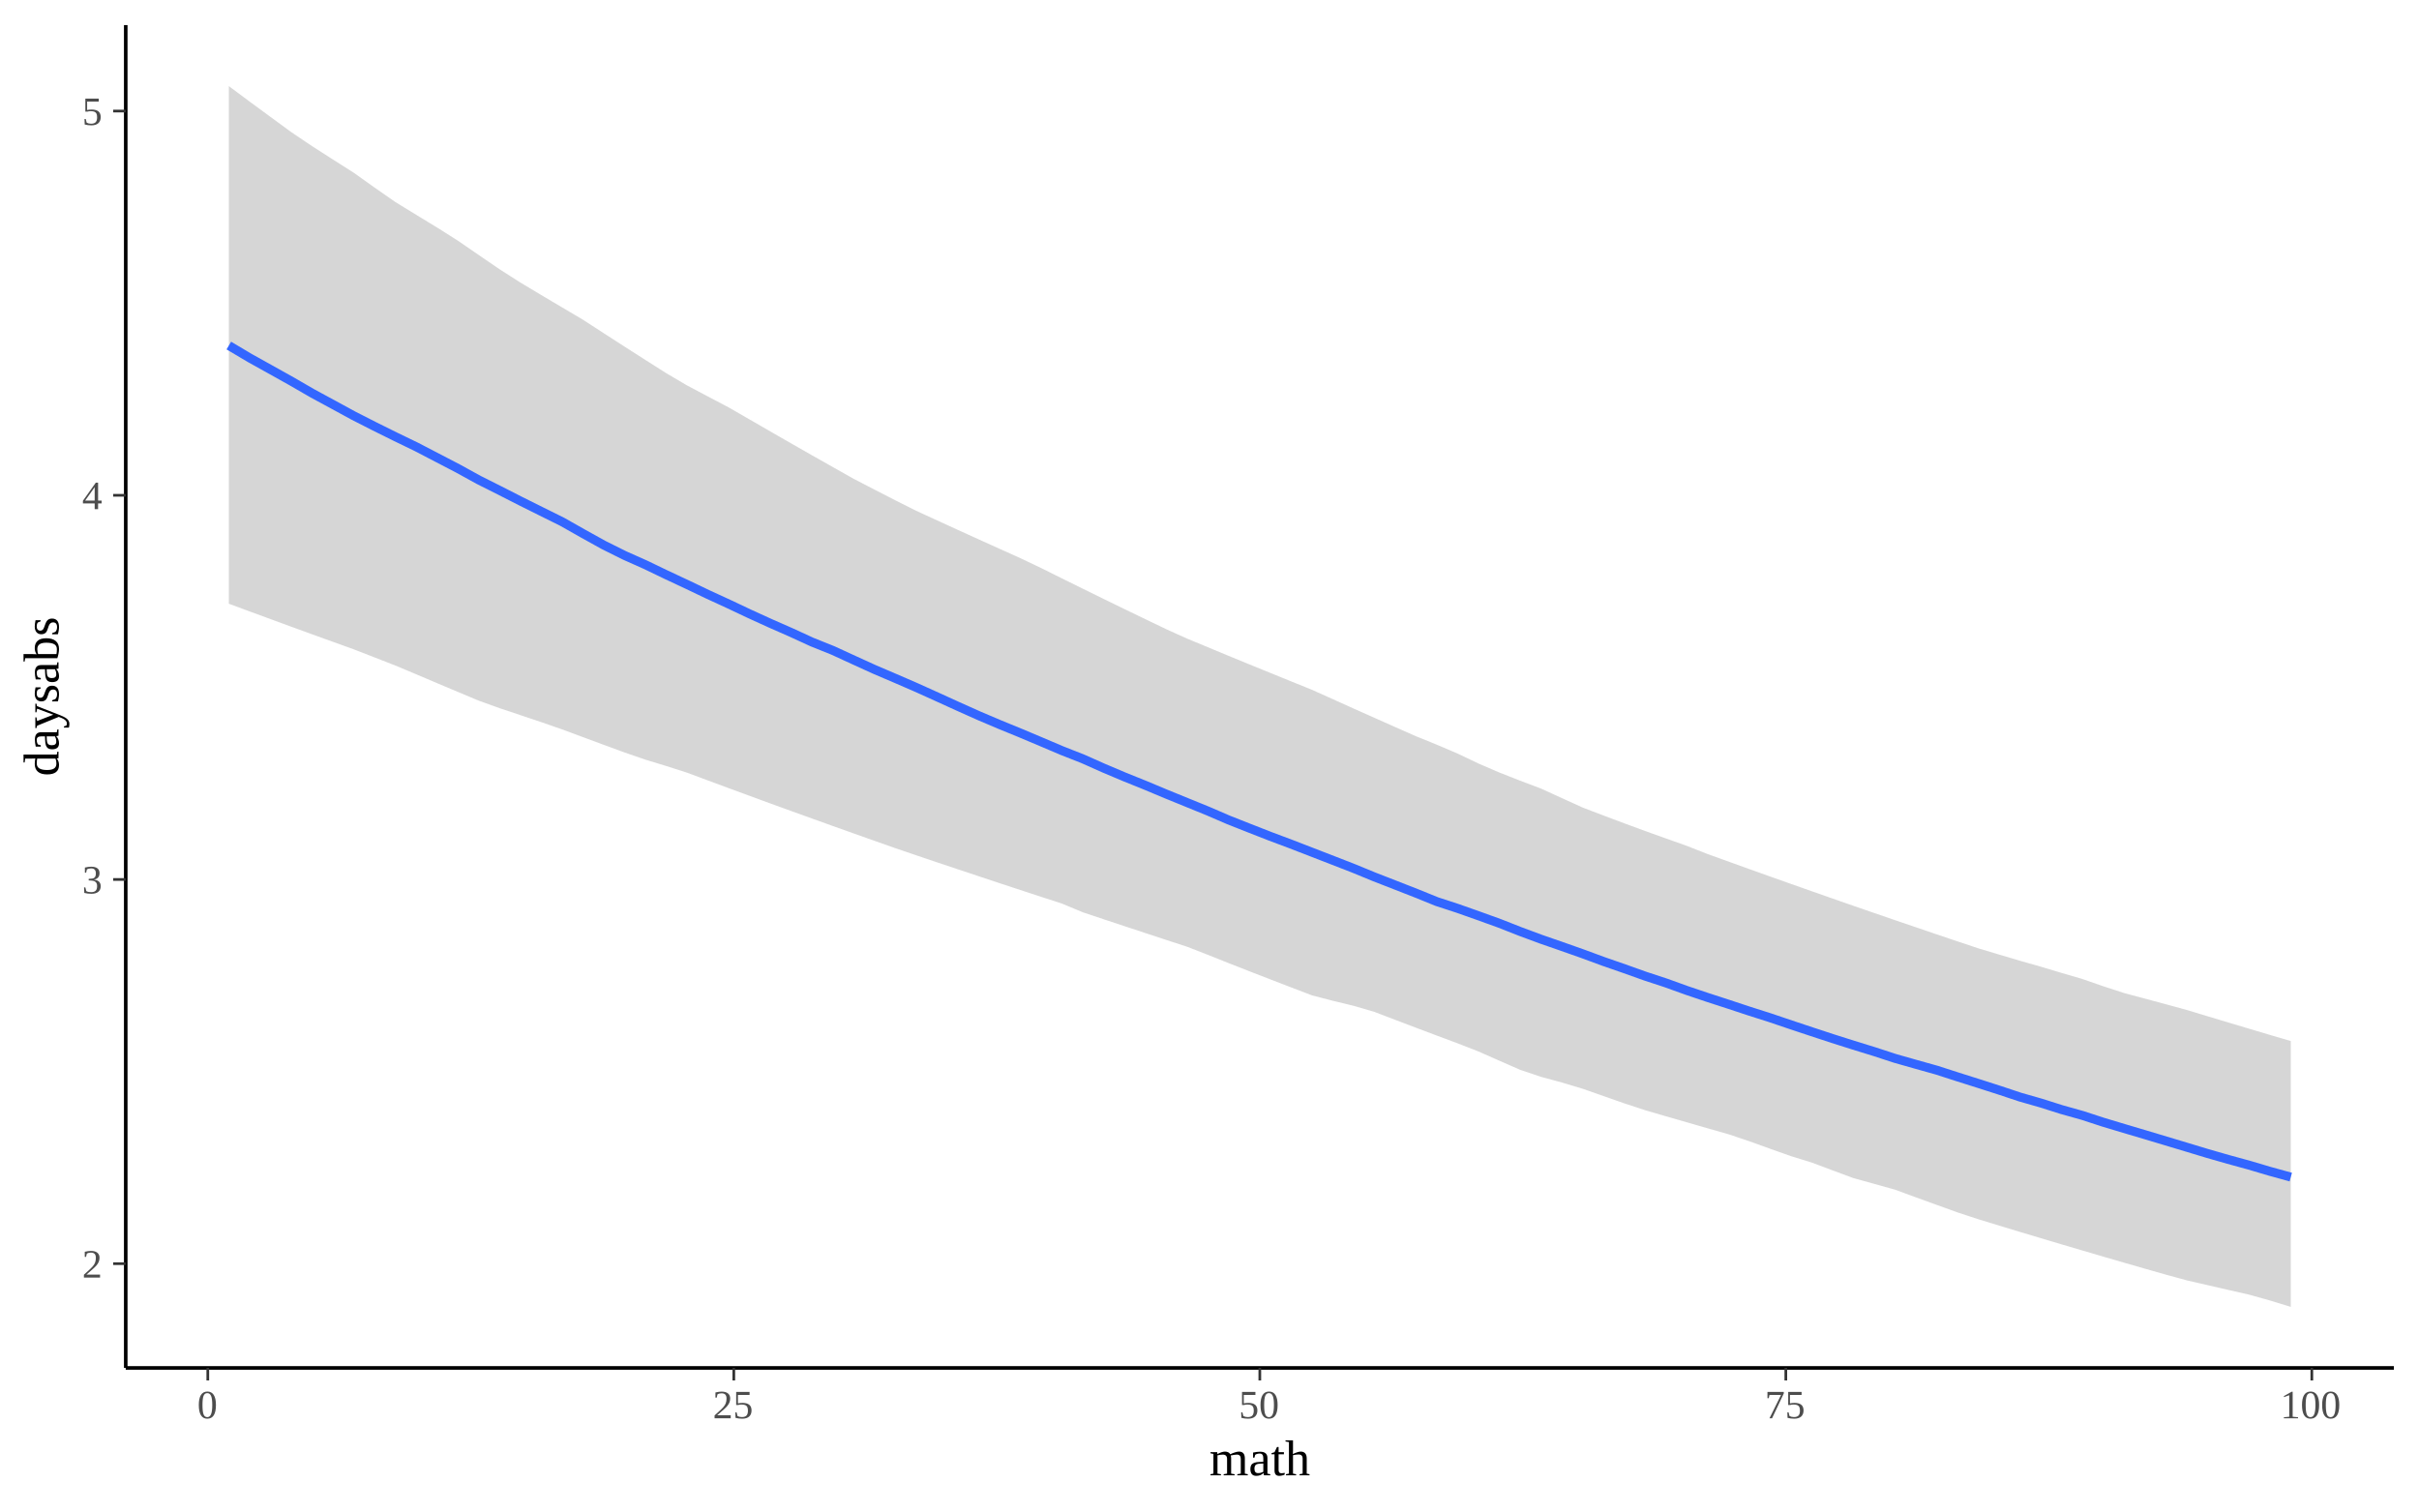
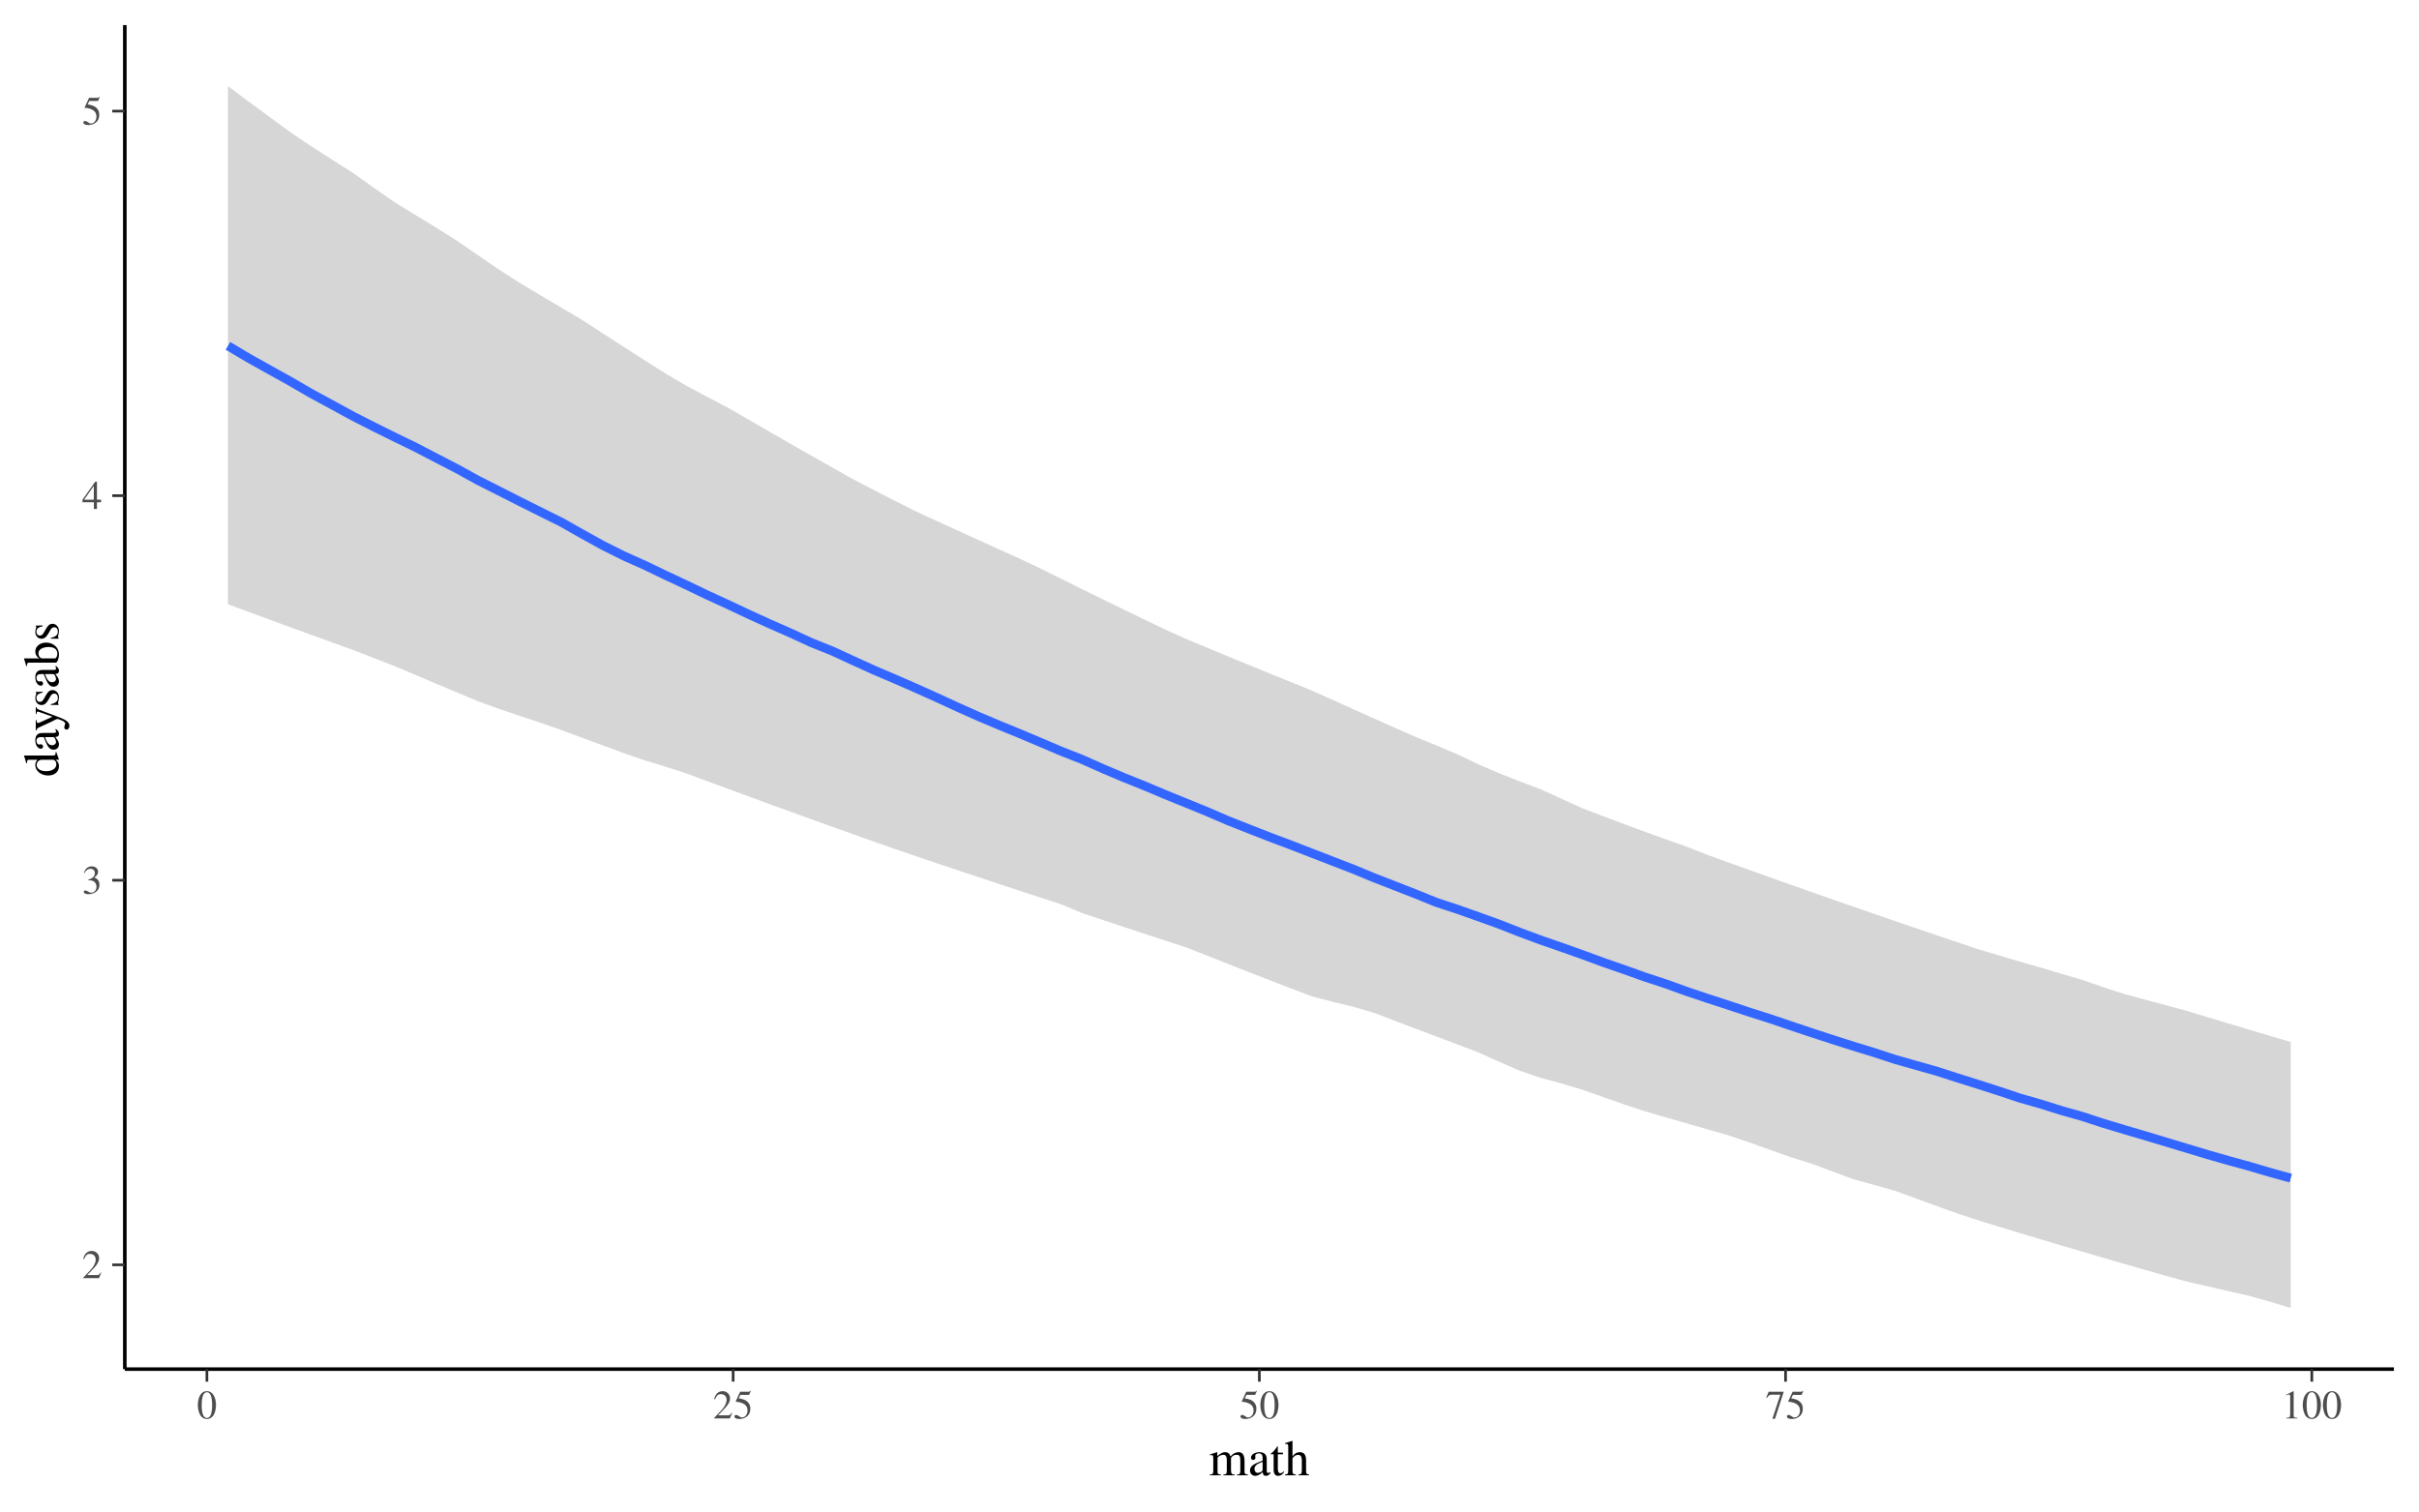
<svg xmlns="http://www.w3.org/2000/svg" viewBox="0 0 576.00 360.00">
  <defs>
    <style type="text/css">
    line, polyline, path, rect, circle {
      fill: none;
      stroke: #000000;
      stroke-linecap: round;
      stroke-linejoin: round;
      stroke-miterlimit: 10.00;
    }
  </style>
  </defs>
  <rect width="100%" height="100%" style="stroke: none; fill: none;" />
  <defs>
-     <clipPath id="cpMjkuOTM5M3w1NzAuMDIyfDMyNS43OTZ8NS45Nzc1OA==">
-       <rect x="29.94" y="5.98" width="540.08" height="319.82" />
+     <clipPath id="cpMjkuNzIwNnw1NzAuMDIyfDMyNi4wOTN8NS45Nzc1OA==">
+       <rect x="29.72" y="5.98" width="540.30" height="320.11" />
    </clipPath>
  </defs>
-   <polyline points="54.49,20.51 59.45,24.20 64.41,27.85 69.37,31.48 74.33,34.82 79.29,38.00 84.25,41.15 89.20,44.68 94.16,48.13 99.12,51.17 104.08,54.19 109.04,57.33 114.00,60.74 118.96,64.13 123.92,67.30 128.88,70.27 133.84,73.21 138.80,76.14 143.76,79.36 148.72,82.56 153.68,85.73 158.64,88.88 163.60,91.80 168.56,94.43 173.52,97.04 178.47,99.89 183.43,102.76 188.39,105.61 193.35,108.44 198.31,111.24 203.27,114.04 208.23,116.61 213.19,119.16 218.15,121.65 223.11,123.93 228.07,126.20 233.03,128.46 237.99,130.70 242.95,132.93 247.91,135.29 252.87,137.76 257.83,140.21 262.79,142.65 267.74,145.06 272.70,147.46 277.66,149.84 282.62,152.08 287.58,154.14 292.54,156.20 297.50,158.24 302.46,160.26 307.42,162.28 312.38,164.28 317.34,166.51 322.30,168.75 327.26,170.96 332.22,173.17 337.18,175.36 342.14,177.37 347.10,179.49 352.05,181.85 357.01,183.99 361.97,185.94 366.93,187.81 371.89,190.08 376.85,192.33 381.81,194.23 386.77,196.09 391.73,197.92 396.69,199.70 401.65,201.46 406.61,203.41 411.57,205.20 416.53,206.99 421.49,208.76 426.45,210.52 431.41,212.27 436.37,214.01 441.32,215.74 446.28,217.45 451.24,219.16 456.20,220.85 461.16,222.54 466.12,224.21 471.08,225.87 476.04,227.36 481.00,228.83 485.96,230.24 490.92,231.73 495.88,233.18 500.84,234.91 505.80,236.52 510.76,237.85 515.72,239.18 520.68,240.54 525.64,242.04 530.59,243.53 535.55,245.01 540.51,246.49 545.47,247.95 545.47,311.26 540.51,309.74 535.55,308.35 530.59,307.22 525.64,306.08 520.68,304.94 515.72,303.58 510.76,302.17 505.80,300.74 500.84,299.30 495.88,297.84 490.92,296.38 485.96,294.90 481.00,293.41 476.04,291.91 471.08,290.39 466.12,288.76 461.16,286.97 456.20,285.17 451.24,283.35 446.28,281.96 441.32,280.59 436.37,278.75 431.41,276.89 426.45,275.36 421.49,273.60 416.53,271.81 411.57,270.14 406.61,268.73 401.65,267.30 396.69,265.87 391.73,264.42 386.77,262.79 381.81,261.05 376.85,259.31 371.89,257.82 366.93,256.47 361.97,254.80 357.01,252.63 352.05,250.43 347.10,248.50 342.14,246.65 337.18,244.78 332.22,242.90 327.26,241.00 322.30,239.55 317.34,238.35 312.38,237.06 307.42,235.16 302.46,233.25 297.50,231.33 292.54,229.38 287.58,227.40 282.62,225.47 277.66,223.85 272.70,222.22 267.74,220.58 262.79,218.94 257.83,217.28 252.87,215.21 247.91,213.60 242.95,211.97 237.99,210.34 233.03,208.69 228.07,207.04 223.11,205.38 218.15,203.70 213.19,202.01 208.23,200.26 203.27,198.50 198.31,196.73 193.35,194.95 188.39,193.16 183.43,191.36 178.47,189.54 173.52,187.72 168.56,185.88 163.60,184.03 158.64,182.44 153.68,180.93 148.72,179.22 143.76,177.40 138.80,175.56 133.84,173.72 128.88,171.99 123.92,170.33 118.96,168.67 114.00,166.88 109.04,164.80 104.08,162.71 99.12,160.60 94.16,158.52 89.20,156.58 84.25,154.66 79.29,152.87 74.33,151.08 69.37,149.27 64.41,147.45 59.45,145.63 54.49,143.79 " style="stroke-width: 2.13; stroke: none; fill: #999999; fill-opacity: 0.40;" clip-path="url(#cpMjkuOTM5M3w1NzAuMDIyfDMyNS43OTZ8NS45Nzc1OA==)" />
-   <polyline points="54.49,82.30 59.45,85.25 64.41,88.01 69.37,90.78 74.33,93.65 79.29,96.34 84.25,99.04 89.20,101.56 94.16,104.02 99.12,106.42 104.08,109.00 109.04,111.58 114.00,114.31 118.96,116.80 123.92,119.33 128.88,121.80 133.84,124.26 138.80,127.07 143.76,129.82 148.72,132.29 153.68,134.50 158.64,136.89 163.60,139.21 168.56,141.58 173.52,143.86 178.47,146.20 183.43,148.46 188.39,150.64 193.35,152.92 198.31,154.91 203.27,157.19 208.23,159.45 213.19,161.57 218.15,163.72 223.11,165.96 228.07,168.22 233.03,170.44 237.99,172.55 242.95,174.58 247.91,176.67 252.87,178.78 257.83,180.73 262.79,182.94 267.74,185.03 272.70,187.03 277.66,189.11 282.62,191.13 287.58,193.15 292.54,195.29 297.50,197.25 302.46,199.19 307.42,201.05 312.38,202.97 317.34,204.89 322.30,206.82 327.26,208.86 332.22,210.79 337.18,212.73 342.14,214.74 347.10,216.36 352.05,218.11 357.01,219.90 361.97,221.85 366.93,223.69 371.89,225.41 376.85,227.16 381.81,228.99 386.77,230.71 391.73,232.48 396.69,234.11 401.65,235.90 406.61,237.57 411.57,239.18 416.53,240.82 421.49,242.40 426.45,244.08 431.41,245.73 436.37,247.36 441.32,248.93 446.28,250.46 451.24,252.08 456.20,253.49 461.16,254.88 466.12,256.48 471.08,258.05 476.04,259.64 481.00,261.29 485.96,262.71 490.92,264.28 495.88,265.67 500.84,267.29 505.80,268.78 510.76,270.25 515.72,271.74 520.68,273.23 525.64,274.73 530.59,276.15 535.55,277.51 540.51,278.98 545.47,280.35 " style="stroke-width: 2.13; stroke: #3366FF; stroke-linecap: butt;" clip-path="url(#cpMjkuOTM5M3w1NzAuMDIyfDMyNS43OTZ8NS45Nzc1OA==)" />
+   <polyline points="54.28,20.53 59.24,24.21 64.20,27.87 69.16,31.50 74.13,34.85 79.09,38.03 84.05,41.18 89.01,44.71 93.97,48.17 98.93,51.21 103.89,54.23 108.86,57.37 113.82,60.79 118.78,64.18 123.74,67.36 128.70,70.33 133.66,73.27 138.62,76.20 143.59,79.43 148.55,82.63 153.51,85.81 158.47,88.96 163.43,91.88 168.39,94.51 173.35,97.12 178.32,99.98 183.28,102.85 188.24,105.70 193.20,108.53 198.16,111.34 203.12,114.14 208.08,116.71 213.05,119.26 218.01,121.76 222.97,124.04 227.93,126.31 232.89,128.57 237.85,130.82 242.81,133.05 247.78,135.41 252.74,137.88 257.70,140.34 262.66,142.77 267.62,145.19 272.58,147.59 277.54,149.98 282.51,152.21 287.47,154.28 292.43,156.34 297.39,158.38 302.35,160.41 307.31,162.42 312.28,164.43 317.24,166.66 322.20,168.90 327.16,171.12 332.12,173.33 337.08,175.52 342.04,177.53 347.01,179.65 351.97,182.01 356.93,184.15 361.89,186.11 366.85,187.98 371.81,190.25 376.77,192.50 381.74,194.40 386.70,196.26 391.66,198.10 396.62,199.88 401.58,201.64 406.54,203.59 411.50,205.39 416.47,207.17 421.43,208.95 426.39,210.71 431.35,212.46 436.31,214.20 441.27,215.93 446.23,217.65 451.20,219.36 456.16,221.05 461.12,222.74 466.08,224.41 471.04,226.08 476.00,227.56 480.96,229.03 485.93,230.45 490.89,231.94 495.85,233.39 500.81,235.12 505.77,236.73 510.73,238.07 515.69,239.40 520.66,240.75 525.62,242.26 530.58,243.75 535.54,245.23 540.50,246.71 545.46,248.18 545.46,311.54 540.50,310.02 535.54,308.63 530.58,307.50 525.62,306.36 520.66,305.22 515.69,303.86 510.73,302.44 505.77,301.01 500.81,299.57 495.85,298.11 490.89,296.65 485.93,295.17 480.96,293.68 476.00,292.17 471.04,290.65 466.08,289.02 461.12,287.23 456.16,285.43 451.20,283.61 446.23,282.21 441.27,280.84 436.31,279.00 431.35,277.14 426.39,275.61 421.43,273.84 416.47,272.06 411.50,270.39 406.54,268.97 401.58,267.54 396.62,266.11 391.66,264.66 386.70,263.03 381.74,261.29 376.77,259.54 371.81,258.05 366.85,256.71 361.89,255.03 356.93,252.86 351.97,250.65 347.01,248.73 342.04,246.87 337.08,245.01 332.12,243.12 327.16,241.22 322.20,239.77 317.24,238.57 312.28,237.27 307.31,235.38 302.35,233.46 297.39,231.54 292.43,229.59 287.47,227.61 282.51,225.67 277.54,224.05 272.58,222.42 267.62,220.78 262.66,219.13 257.70,217.48 252.74,215.40 247.78,213.79 242.81,212.16 237.85,210.53 232.89,208.88 227.93,207.23 222.97,205.56 218.01,203.89 213.05,202.19 208.08,200.44 203.12,198.68 198.16,196.91 193.20,195.13 188.24,193.33 183.28,191.53 178.32,189.71 173.35,187.88 168.39,186.05 163.43,184.20 158.47,182.60 153.51,181.09 148.55,179.38 143.59,177.56 138.62,175.72 133.66,173.88 128.70,172.14 123.74,170.49 118.78,168.82 113.82,167.02 108.86,164.94 103.89,162.85 98.93,160.74 93.97,158.66 89.01,156.72 84.05,154.80 79.09,153.01 74.13,151.21 69.16,149.40 64.20,147.58 59.24,145.76 54.28,143.92 " style="stroke-width: 2.13; stroke: none; fill: #999999; fill-opacity: 0.40;" clip-path="url(#cpMjkuNzIwNnw1NzAuMDIyfDMyNi4wOTN8NS45Nzc1OA==)" />
+   <polyline points="54.28,82.37 59.24,85.32 64.20,88.09 69.16,90.85 74.13,93.73 79.09,96.42 84.05,99.13 89.01,101.65 93.97,104.11 98.93,106.52 103.89,109.10 108.86,111.67 113.82,114.41 118.78,116.91 123.74,119.43 128.70,121.91 133.66,124.37 138.62,127.18 143.59,129.93 148.55,132.41 153.51,134.62 158.47,137.01 163.43,139.33 168.39,141.71 173.35,143.99 178.32,146.33 183.28,148.59 188.24,150.77 193.20,153.06 198.16,155.05 203.12,157.33 208.08,159.59 213.05,161.71 218.01,163.87 222.97,166.10 227.93,168.38 232.89,170.60 237.85,172.70 242.81,174.73 247.78,176.83 252.74,178.94 257.70,180.89 262.66,183.10 267.62,185.20 272.58,187.19 277.54,189.28 282.51,191.30 287.47,193.33 292.43,195.47 297.39,197.43 302.35,199.37 307.31,201.24 312.28,203.16 317.24,205.08 322.20,207.00 327.16,209.05 332.12,210.98 337.08,212.92 342.04,214.93 347.01,216.56 351.97,218.31 356.93,220.10 361.89,222.05 366.85,223.89 371.81,225.61 376.77,227.37 381.74,229.20 386.70,230.92 391.66,232.69 396.62,234.32 401.58,236.11 406.54,237.78 411.50,239.39 416.47,241.04 421.43,242.62 426.39,244.30 431.35,245.96 436.31,247.58 441.27,249.16 446.23,250.68 451.20,252.31 456.16,253.72 461.12,255.12 466.08,256.72 471.04,258.28 476.00,259.87 480.96,261.53 485.93,262.95 490.89,264.51 495.85,265.91 500.81,267.53 505.77,269.03 510.73,270.49 515.69,271.98 520.66,273.48 525.62,274.98 530.58,276.40 535.54,277.76 540.50,279.23 545.46,280.60 " style="stroke-width: 2.13; stroke: #3366FF; stroke-linecap: butt;" clip-path="url(#cpMjkuNzIwNnw1NzAuMDIyfDMyNi4wOTN8NS45Nzc1OA==)" />
  <defs>
    <clipPath id="cpMHw1NzZ8MzYwfDA=">
      <rect x="0.00" y="0.00" width="576.00" height="360.00" />
    </clipPath>
  </defs>
-   <polyline points="29.94,325.80 29.94,5.98 " style="stroke-width: 0.85; stroke-linecap: butt;" clip-path="url(#cpMHw1NzZ8MzYwfDA=)" />
+   <polyline points="29.72,326.09 29.72,5.98 " style="stroke-width: 0.85; stroke-linecap: butt;" clip-path="url(#cpMHw1NzZ8MzYwfDA=)" />
  <g clip-path="url(#cpMHw1NzZ8MzYwfDA=)">
-     <text x="19.56" y="304.29" style="font-size: 9.60px; fill: #4D4D4D; font-family: Times New Roman;" textLength="5.00px" lengthAdjust="spacingAndGlyphs">2</text>
+     <text x="19.54" y="304.42" style="font-size: 9.60px; fill: #4D4D4D; font-family: Times;" textLength="4.80px" lengthAdjust="spacingAndGlyphs">2</text>
  </g>
  <g clip-path="url(#cpMHw1NzZ8MzYwfDA=)">
-     <text x="19.56" y="212.78" style="font-size: 9.60px; fill: #4D4D4D; font-family: Times New Roman;" textLength="5.00px" lengthAdjust="spacingAndGlyphs">3</text>
+     <text x="19.54" y="212.83" style="font-size: 9.60px; fill: #4D4D4D; font-family: Times;" textLength="4.80px" lengthAdjust="spacingAndGlyphs">3</text>
  </g>
  <g clip-path="url(#cpMHw1NzZ8MzYwfDA=)">
-     <text x="19.56" y="121.27" style="font-size: 9.60px; fill: #4D4D4D; font-family: Times New Roman;" textLength="5.00px" lengthAdjust="spacingAndGlyphs">4</text>
+     <text x="19.54" y="121.23" style="font-size: 9.60px; fill: #4D4D4D; font-family: Times;" textLength="4.80px" lengthAdjust="spacingAndGlyphs">4</text>
  </g>
  <g clip-path="url(#cpMHw1NzZ8MzYwfDA=)">
-     <text x="19.56" y="29.76" style="font-size: 9.60px; fill: #4D4D4D; font-family: Times New Roman;" textLength="5.00px" lengthAdjust="spacingAndGlyphs">5</text>
+     <text x="19.54" y="29.64" style="font-size: 9.60px; fill: #4D4D4D; font-family: Times;" textLength="4.80px" lengthAdjust="spacingAndGlyphs">5</text>
  </g>
-   <polyline points="26.95,300.97 29.94,300.97 " style="stroke-width: 0.64; stroke: #333333; stroke-linecap: butt;" clip-path="url(#cpMHw1NzZ8MzYwfDA=)" />
-   <polyline points="26.95,209.47 29.94,209.47 " style="stroke-width: 0.64; stroke: #333333; stroke-linecap: butt;" clip-path="url(#cpMHw1NzZ8MzYwfDA=)" />
-   <polyline points="26.95,117.96 29.94,117.96 " style="stroke-width: 0.64; stroke: #333333; stroke-linecap: butt;" clip-path="url(#cpMHw1NzZ8MzYwfDA=)" />
-   <polyline points="26.95,26.45 29.94,26.45 " style="stroke-width: 0.64; stroke: #333333; stroke-linecap: butt;" clip-path="url(#cpMHw1NzZ8MzYwfDA=)" />
-   <polyline points="29.94,325.80 570.02,325.80 " style="stroke-width: 0.85; stroke-linecap: butt;" clip-path="url(#cpMHw1NzZ8MzYwfDA=)" />
-   <polyline points="49.48,328.78 49.48,325.80 " style="stroke-width: 0.64; stroke: #333333; stroke-linecap: butt;" clip-path="url(#cpMHw1NzZ8MzYwfDA=)" />
-   <polyline points="174.73,328.78 174.73,325.80 " style="stroke-width: 0.64; stroke: #333333; stroke-linecap: butt;" clip-path="url(#cpMHw1NzZ8MzYwfDA=)" />
-   <polyline points="299.98,328.78 299.98,325.80 " style="stroke-width: 0.64; stroke: #333333; stroke-linecap: butt;" clip-path="url(#cpMHw1NzZ8MzYwfDA=)" />
-   <polyline points="425.23,328.78 425.23,325.80 " style="stroke-width: 0.64; stroke: #333333; stroke-linecap: butt;" clip-path="url(#cpMHw1NzZ8MzYwfDA=)" />
-   <polyline points="550.48,328.78 550.48,325.80 " style="stroke-width: 0.64; stroke: #333333; stroke-linecap: butt;" clip-path="url(#cpMHw1NzZ8MzYwfDA=)" />
+   <polyline points="26.73,301.25 29.72,301.25 " style="stroke-width: 0.64; stroke: #333333; stroke-linecap: butt;" clip-path="url(#cpMHw1NzZ8MzYwfDA=)" />
+   <polyline points="26.73,209.65 29.72,209.65 " style="stroke-width: 0.64; stroke: #333333; stroke-linecap: butt;" clip-path="url(#cpMHw1NzZ8MzYwfDA=)" />
+   <polyline points="26.73,118.06 29.72,118.06 " style="stroke-width: 0.64; stroke: #333333; stroke-linecap: butt;" clip-path="url(#cpMHw1NzZ8MzYwfDA=)" />
+   <polyline points="26.73,26.47 29.72,26.47 " style="stroke-width: 0.64; stroke: #333333; stroke-linecap: butt;" clip-path="url(#cpMHw1NzZ8MzYwfDA=)" />
+   <polyline points="29.72,326.09 570.02,326.09 " style="stroke-width: 0.85; stroke-linecap: butt;" clip-path="url(#cpMHw1NzZ8MzYwfDA=)" />
+   <polyline points="49.27,329.08 49.27,326.09 " style="stroke-width: 0.64; stroke: #333333; stroke-linecap: butt;" clip-path="url(#cpMHw1NzZ8MzYwfDA=)" />
+   <polyline points="174.57,329.08 174.57,326.09 " style="stroke-width: 0.64; stroke: #333333; stroke-linecap: butt;" clip-path="url(#cpMHw1NzZ8MzYwfDA=)" />
+   <polyline points="299.87,329.08 299.87,326.09 " style="stroke-width: 0.64; stroke: #333333; stroke-linecap: butt;" clip-path="url(#cpMHw1NzZ8MzYwfDA=)" />
+   <polyline points="425.17,329.08 425.17,326.09 " style="stroke-width: 0.64; stroke: #333333; stroke-linecap: butt;" clip-path="url(#cpMHw1NzZ8MzYwfDA=)" />
+   <polyline points="550.48,329.08 550.48,326.09 " style="stroke-width: 0.64; stroke: #333333; stroke-linecap: butt;" clip-path="url(#cpMHw1NzZ8MzYwfDA=)" />
  <g clip-path="url(#cpMHw1NzZ8MzYwfDA=)">
-     <text x="46.98" y="337.80" style="font-size: 9.60px; fill: #4D4D4D; font-family: Times New Roman;" textLength="5.00px" lengthAdjust="spacingAndGlyphs">0</text>
+     <text x="46.87" y="337.82" style="font-size: 9.60px; fill: #4D4D4D; font-family: Times;" textLength="4.80px" lengthAdjust="spacingAndGlyphs">0</text>
  </g>
  <g clip-path="url(#cpMHw1NzZ8MzYwfDA=)">
-     <text x="169.73" y="337.80" style="font-size: 9.60px; fill: #4D4D4D; font-family: Times New Roman;" textLength="10.00px" lengthAdjust="spacingAndGlyphs">25</text>
+     <text x="169.77" y="337.82" style="font-size: 9.60px; fill: #4D4D4D; font-family: Times;" textLength="9.59px" lengthAdjust="spacingAndGlyphs">25</text>
  </g>
  <g clip-path="url(#cpMHw1NzZ8MzYwfDA=)">
-     <text x="294.98" y="337.80" style="font-size: 9.60px; fill: #4D4D4D; font-family: Times New Roman;" textLength="10.00px" lengthAdjust="spacingAndGlyphs">50</text>
+     <text x="295.07" y="337.82" style="font-size: 9.60px; fill: #4D4D4D; font-family: Times;" textLength="9.59px" lengthAdjust="spacingAndGlyphs">50</text>
  </g>
  <g clip-path="url(#cpMHw1NzZ8MzYwfDA=)">
-     <text x="420.23" y="337.80" style="font-size: 9.60px; fill: #4D4D4D; font-family: Times New Roman;" textLength="10.00px" lengthAdjust="spacingAndGlyphs">75</text>
+     <text x="420.38" y="337.82" style="font-size: 9.60px; fill: #4D4D4D; font-family: Times;" textLength="9.59px" lengthAdjust="spacingAndGlyphs">75</text>
  </g>
  <g clip-path="url(#cpMHw1NzZ8MzYwfDA=)">
-     <text x="542.98" y="337.80" style="font-size: 9.60px; fill: #4D4D4D; font-family: Times New Roman;" textLength="15.00px" lengthAdjust="spacingAndGlyphs">100</text>
+     <text x="543.28" y="337.82" style="font-size: 9.60px; fill: #4D4D4D; font-family: Times;" textLength="14.39px" lengthAdjust="spacingAndGlyphs">100</text>
  </g>
  <g clip-path="url(#cpMHw1NzZ8MzYwfDA=)">
-     <text x="287.98" y="351.38" style="font-size: 12.00px; font-family: Times New Roman;" textLength="23.99px" lengthAdjust="spacingAndGlyphs">math</text>
+     <text x="287.87" y="351.38" style="font-size: 12.00px; font-family: Times;" textLength="23.99px" lengthAdjust="spacingAndGlyphs">math</text>
  </g>
  <g clip-path="url(#cpMHw1NzZ8MzYwfDA=)">
-     <text transform="translate(13.93,184.88) rotate(-90)" style="font-size: 12.00px; font-family: Times New Roman;" textLength="37.99px" lengthAdjust="spacingAndGlyphs">daysabs</text>
+     <text transform="translate(13.92,185.03) rotate(-90)" style="font-size: 12.00px; font-family: Times;" textLength="37.99px" lengthAdjust="spacingAndGlyphs">daysabs</text>
  </g>
</svg>
